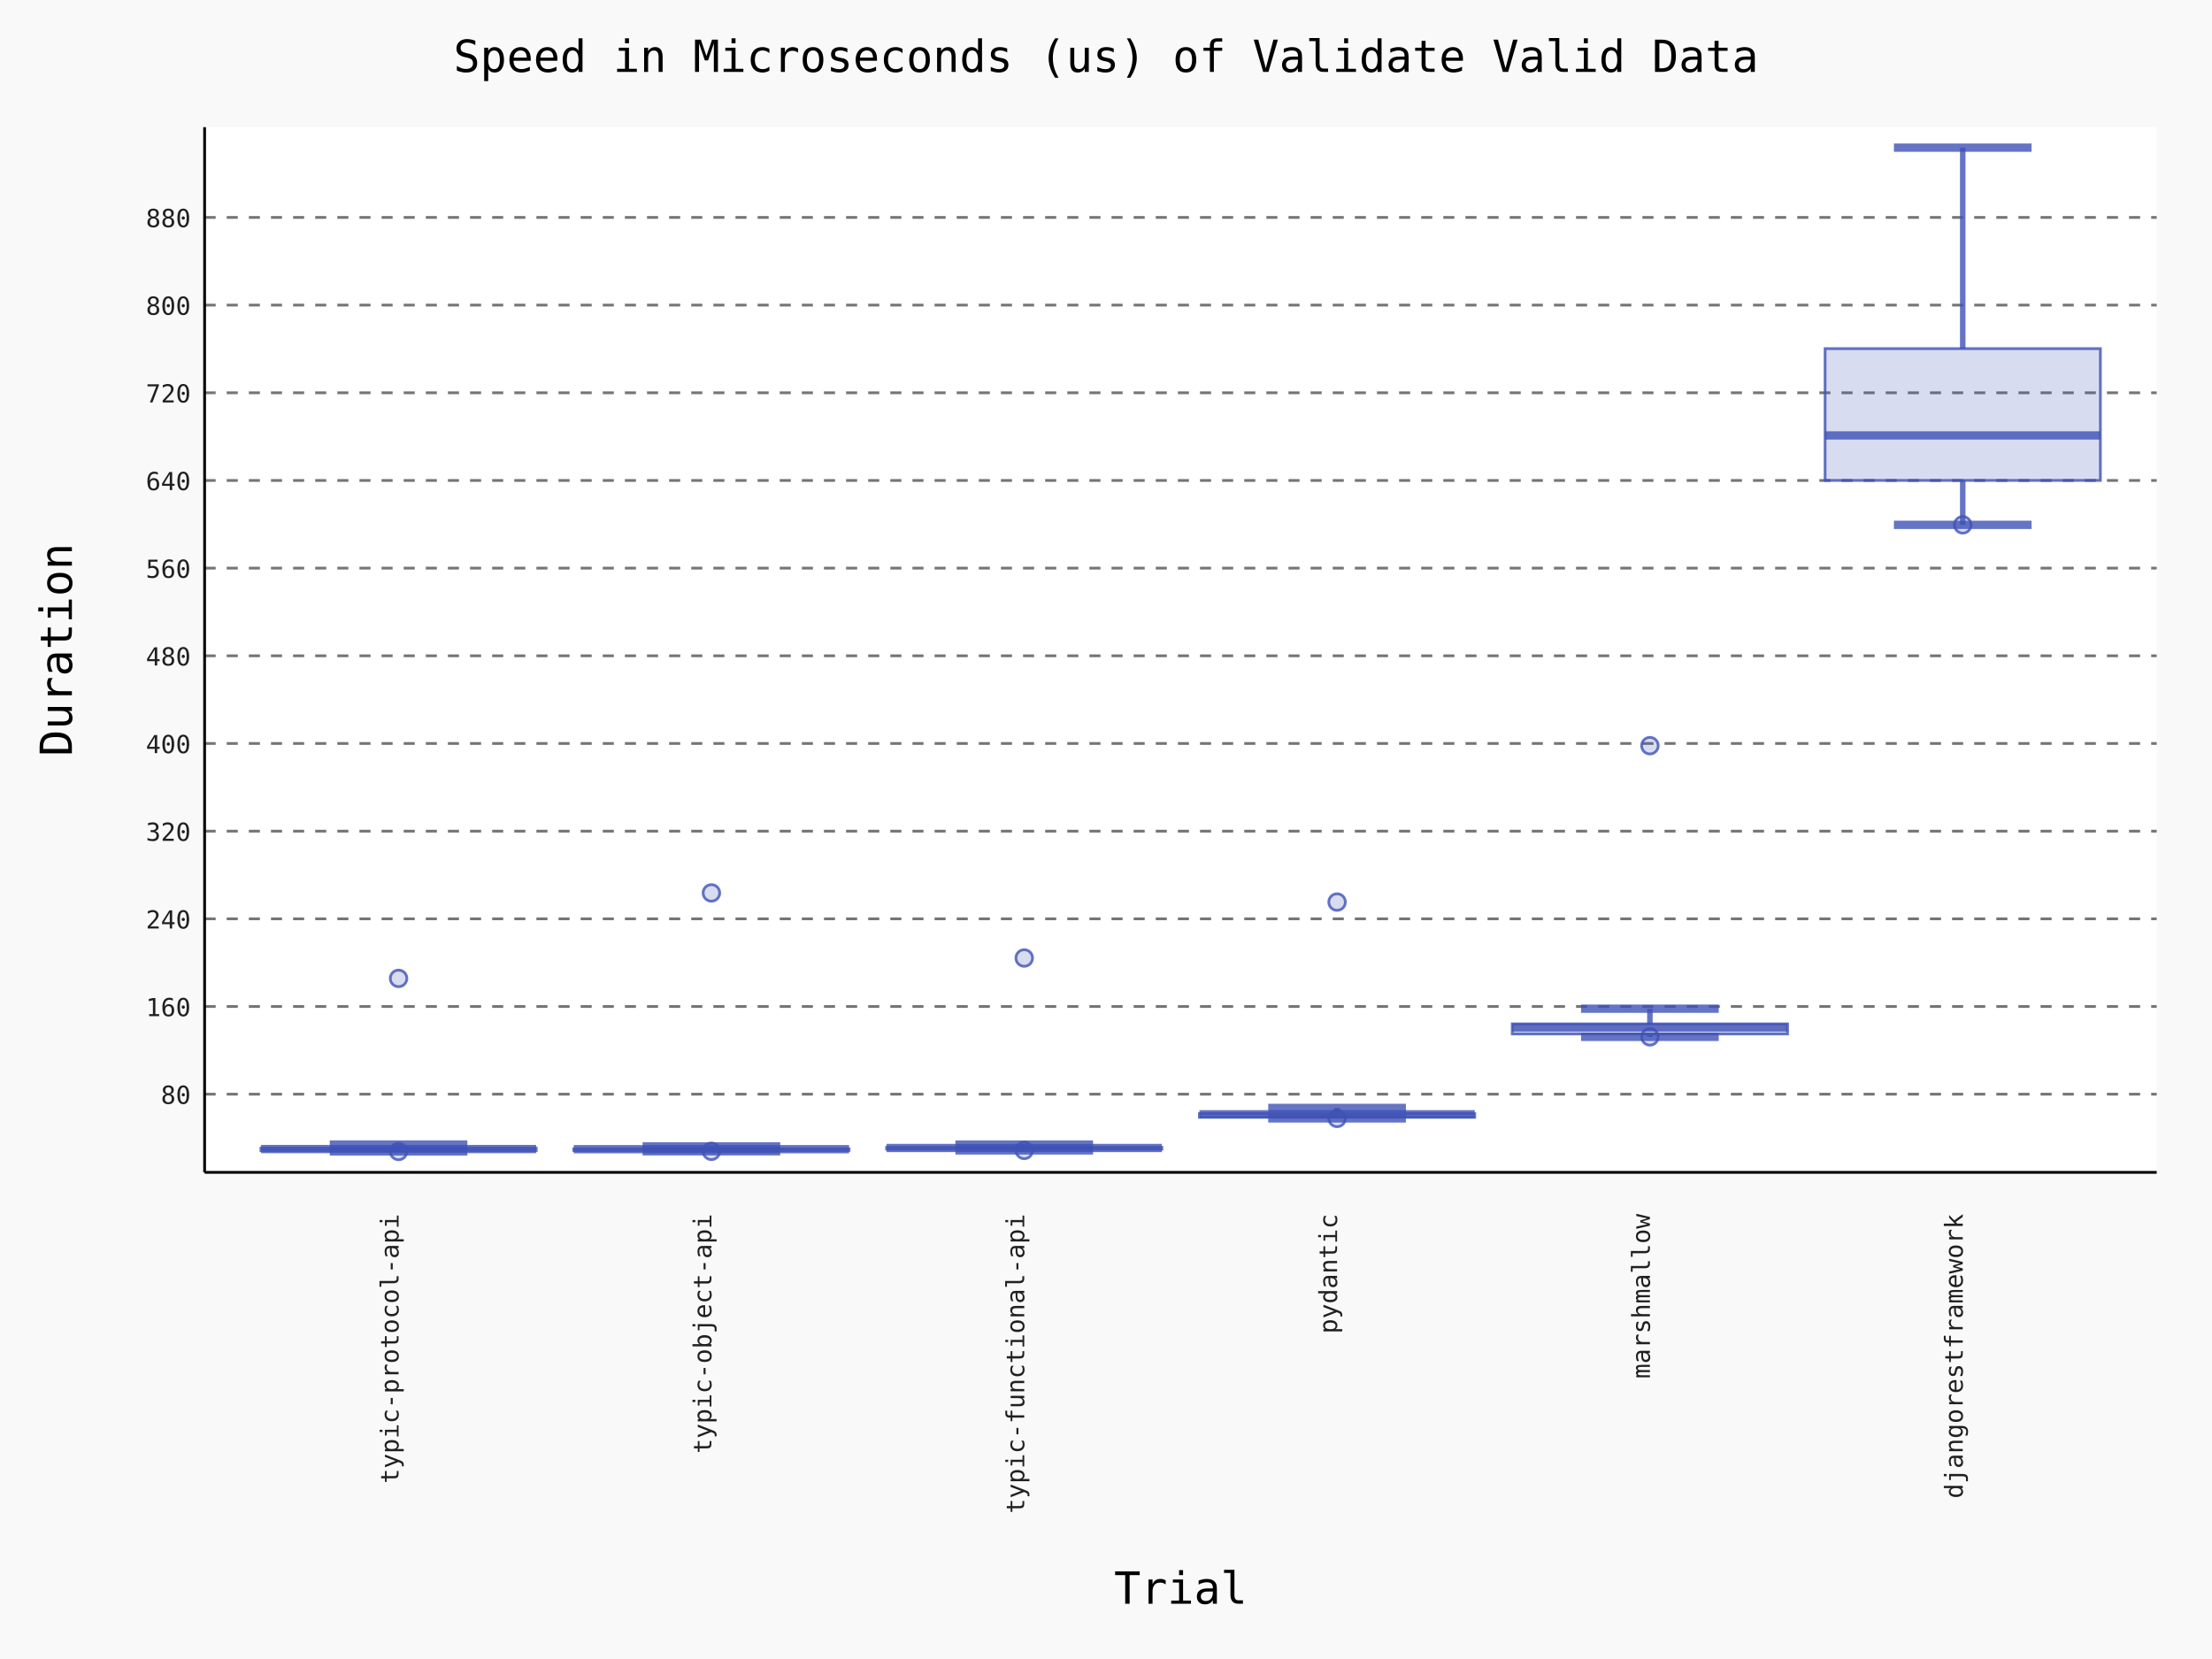
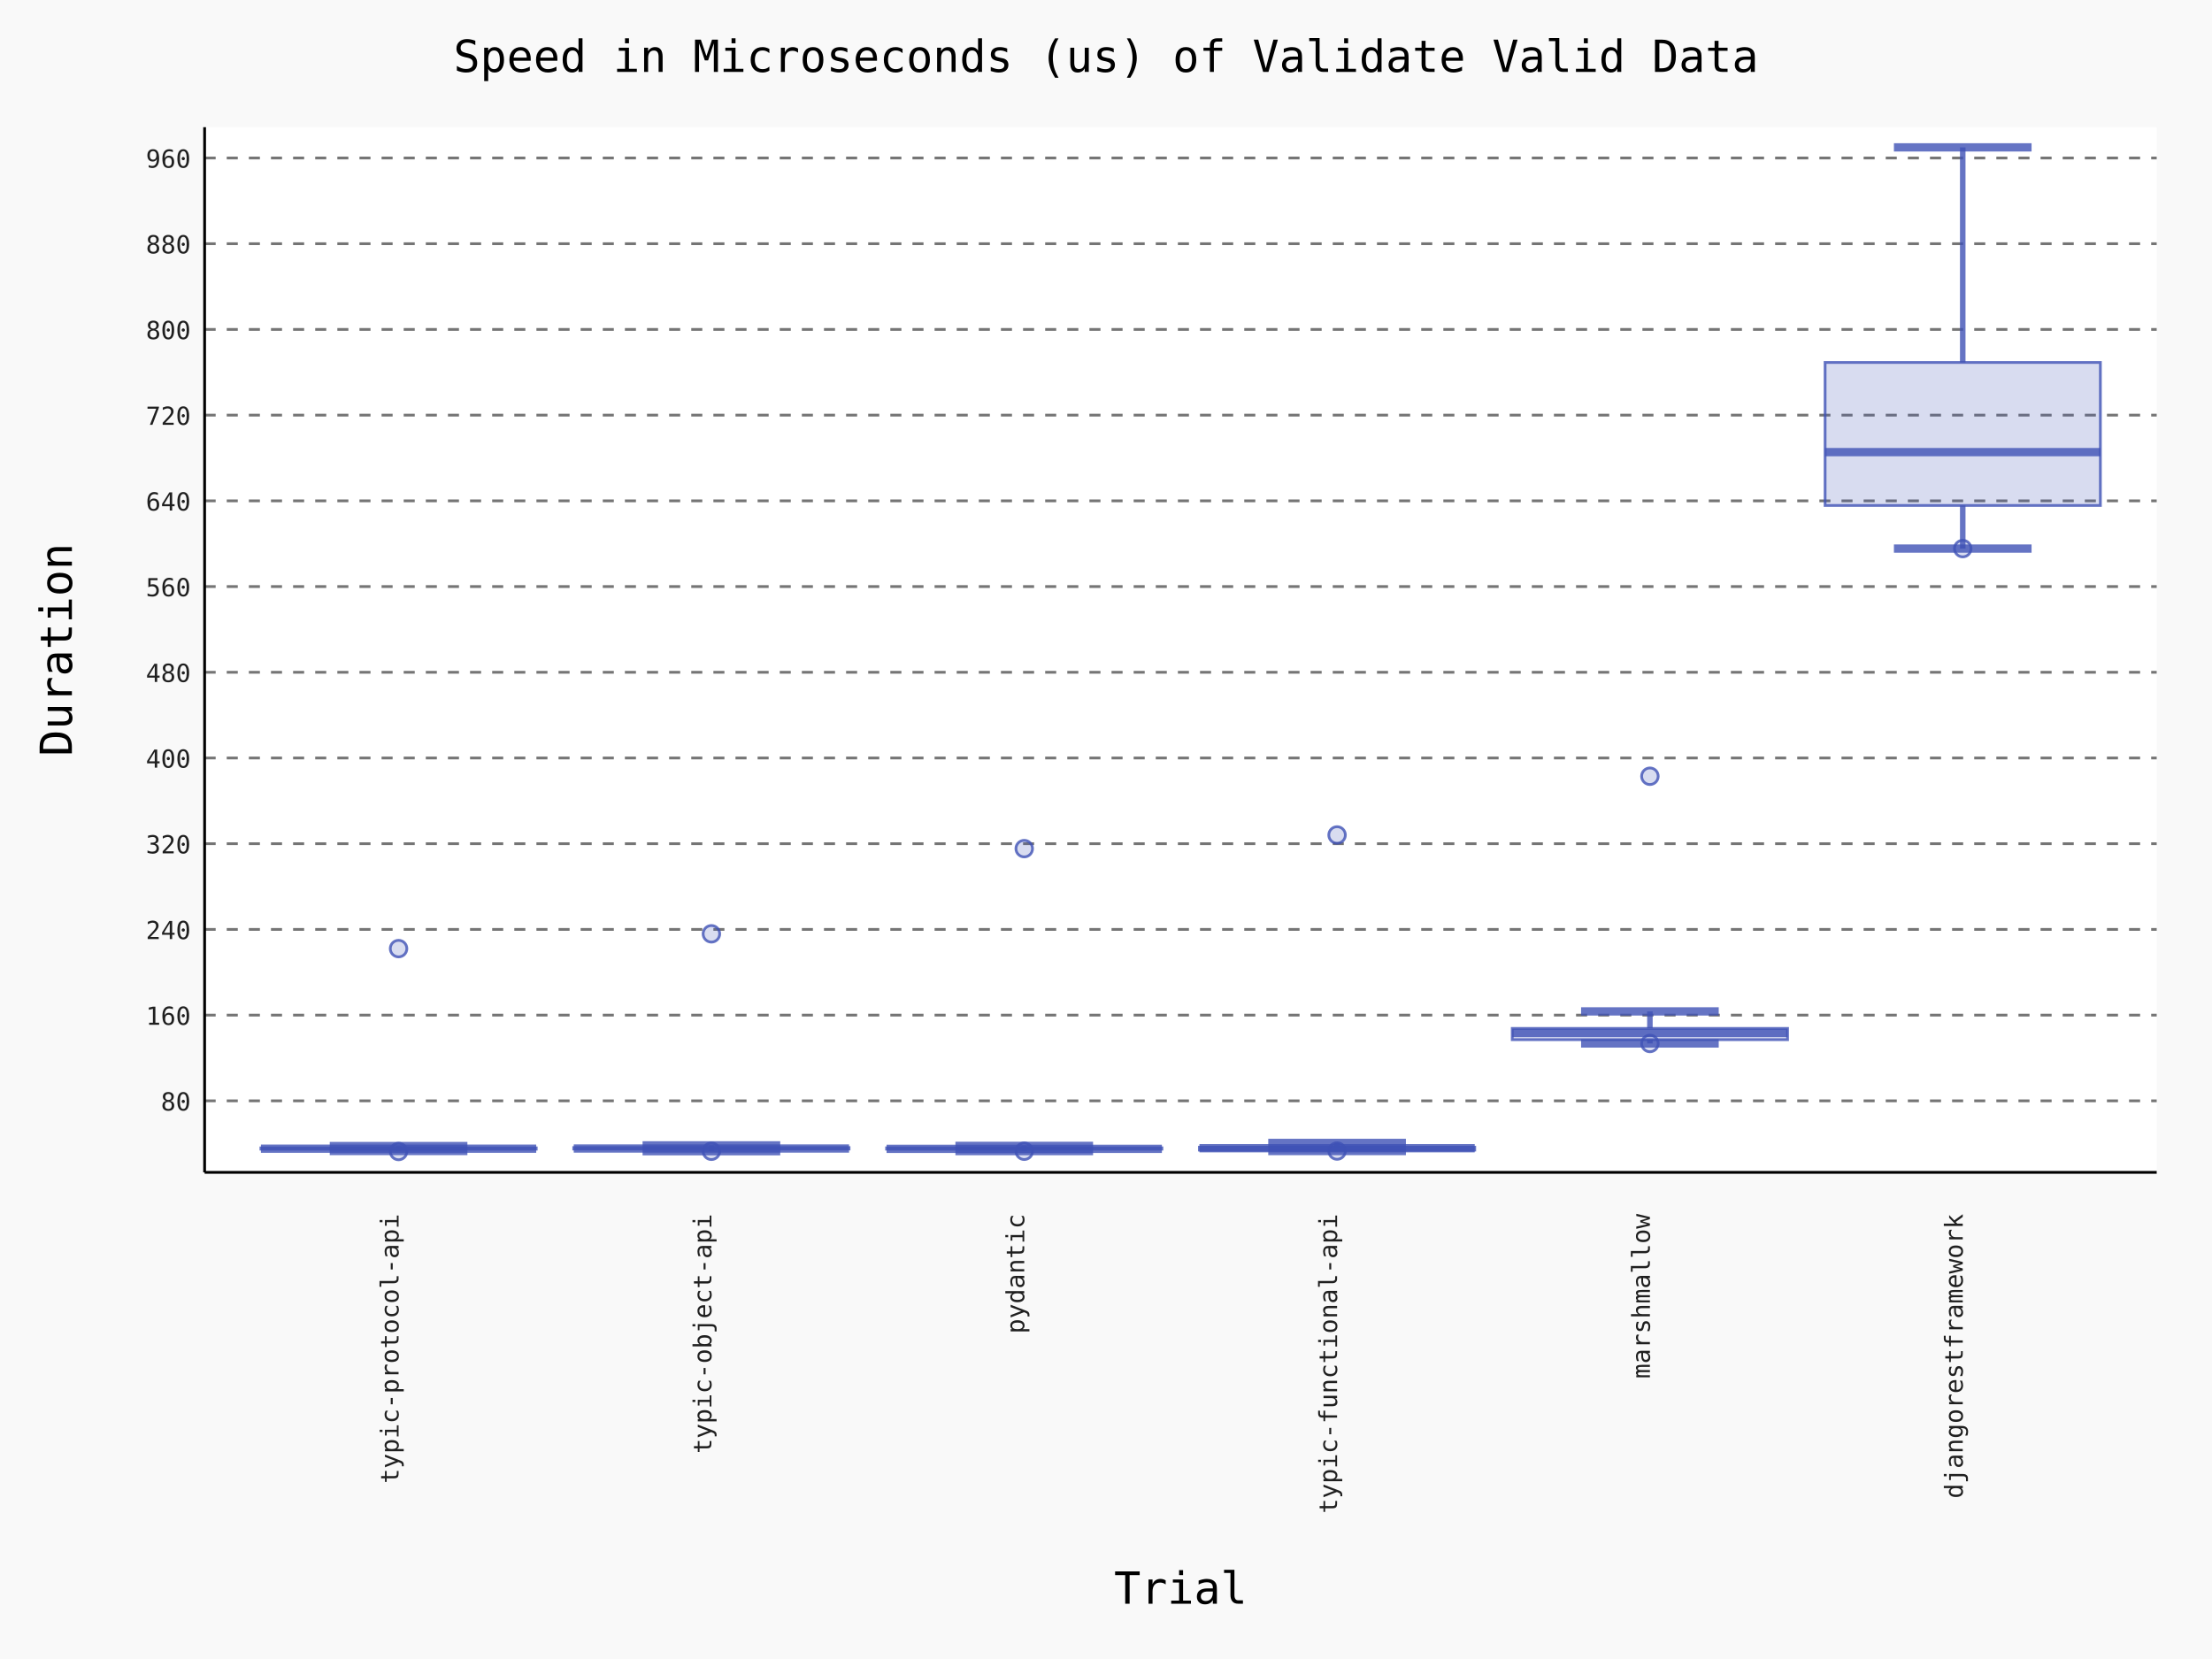
- <svg xmlns="http://www.w3.org/2000/svg" class="pygal-chart" id="chart-5d52fdad-c994-4996-8e97-247c84107dbb" viewBox="0 0 800 600">
+ <svg xmlns="http://www.w3.org/2000/svg" class="pygal-chart" id="chart-905188c0-bc53-45e1-abda-88b4555f8469" viewBox="0 0 800 600">
  <defs>
-     <style type="text/css">#chart-5d52fdad-c994-4996-8e97-247c84107dbb{-webkit-user-select:none;-webkit-font-smoothing:antialiased;font-family:Consolas,"Deja Vu Sans Mono","Bitstream Vera Sans Mono","Courier New",monospace}#chart-5d52fdad-c994-4996-8e97-247c84107dbb .title{font-family:Consolas,"Deja Vu Sans Mono","Bitstream Vera Sans Mono","Courier New",monospace;font-size:16px}#chart-5d52fdad-c994-4996-8e97-247c84107dbb .legends .legend text{font-family:Consolas,"Deja Vu Sans Mono","Bitstream Vera Sans Mono","Courier New",monospace;font-size:14px}#chart-5d52fdad-c994-4996-8e97-247c84107dbb .axis text{font-family:Consolas,"Deja Vu Sans Mono","Bitstream Vera Sans Mono","Courier New",monospace;font-size:10px}#chart-5d52fdad-c994-4996-8e97-247c84107dbb .axis text.major{font-family:Consolas,"Deja Vu Sans Mono","Bitstream Vera Sans Mono","Courier New",monospace;font-size:10px}#chart-5d52fdad-c994-4996-8e97-247c84107dbb .text-overlay text.value{font-family:Consolas,"Deja Vu Sans Mono","Bitstream Vera Sans Mono","Courier New",monospace;font-size:16px}#chart-5d52fdad-c994-4996-8e97-247c84107dbb .text-overlay text.label{font-family:Consolas,"Deja Vu Sans Mono","Bitstream Vera Sans Mono","Courier New",monospace;font-size:10px}#chart-5d52fdad-c994-4996-8e97-247c84107dbb .tooltip{font-family:Consolas,"Deja Vu Sans Mono","Bitstream Vera Sans Mono","Courier New",monospace;font-size:14px}#chart-5d52fdad-c994-4996-8e97-247c84107dbb text.no_data{font-family:Consolas,"Deja Vu Sans Mono","Bitstream Vera Sans Mono","Courier New",monospace;font-size:64px}
- #chart-5d52fdad-c994-4996-8e97-247c84107dbb{background-color:rgba(249,249,249,1)}#chart-5d52fdad-c994-4996-8e97-247c84107dbb path,#chart-5d52fdad-c994-4996-8e97-247c84107dbb line,#chart-5d52fdad-c994-4996-8e97-247c84107dbb rect,#chart-5d52fdad-c994-4996-8e97-247c84107dbb circle{-webkit-transition:150ms;-moz-transition:150ms;transition:150ms}#chart-5d52fdad-c994-4996-8e97-247c84107dbb .graph &gt; .background{fill:rgba(249,249,249,1)}#chart-5d52fdad-c994-4996-8e97-247c84107dbb .plot &gt; .background{fill:rgba(255,255,255,1)}#chart-5d52fdad-c994-4996-8e97-247c84107dbb .graph{fill:rgba(0,0,0,.87)}#chart-5d52fdad-c994-4996-8e97-247c84107dbb text.no_data{fill:rgba(0,0,0,1)}#chart-5d52fdad-c994-4996-8e97-247c84107dbb .title{fill:rgba(0,0,0,1)}#chart-5d52fdad-c994-4996-8e97-247c84107dbb .legends .legend text{fill:rgba(0,0,0,.87)}#chart-5d52fdad-c994-4996-8e97-247c84107dbb .legends .legend:hover text{fill:rgba(0,0,0,1)}#chart-5d52fdad-c994-4996-8e97-247c84107dbb .axis .line{stroke:rgba(0,0,0,1)}#chart-5d52fdad-c994-4996-8e97-247c84107dbb .axis .guide.line{stroke:rgba(0,0,0,.54)}#chart-5d52fdad-c994-4996-8e97-247c84107dbb .axis .major.line{stroke:rgba(0,0,0,.87)}#chart-5d52fdad-c994-4996-8e97-247c84107dbb .axis text.major{fill:rgba(0,0,0,1)}#chart-5d52fdad-c994-4996-8e97-247c84107dbb .axis.y .guides:hover .guide.line,#chart-5d52fdad-c994-4996-8e97-247c84107dbb .line-graph .axis.x .guides:hover .guide.line,#chart-5d52fdad-c994-4996-8e97-247c84107dbb .stackedline-graph .axis.x .guides:hover .guide.line,#chart-5d52fdad-c994-4996-8e97-247c84107dbb .xy-graph .axis.x .guides:hover .guide.line{stroke:rgba(0,0,0,1)}#chart-5d52fdad-c994-4996-8e97-247c84107dbb .axis .guides:hover text{fill:rgba(0,0,0,1)}#chart-5d52fdad-c994-4996-8e97-247c84107dbb .reactive{fill-opacity:.7;stroke-opacity:.8}#chart-5d52fdad-c994-4996-8e97-247c84107dbb .ci{stroke:rgba(0,0,0,.87)}#chart-5d52fdad-c994-4996-8e97-247c84107dbb .reactive.active,#chart-5d52fdad-c994-4996-8e97-247c84107dbb .active .reactive{fill-opacity:.8;stroke-opacity:.9;stroke-width:4}#chart-5d52fdad-c994-4996-8e97-247c84107dbb .ci .reactive.active{stroke-width:1.5}#chart-5d52fdad-c994-4996-8e97-247c84107dbb .series text{fill:rgba(0,0,0,1)}#chart-5d52fdad-c994-4996-8e97-247c84107dbb .tooltip rect{fill:rgba(255,255,255,1);stroke:rgba(0,0,0,1);-webkit-transition:opacity 150ms;-moz-transition:opacity 150ms;transition:opacity 150ms}#chart-5d52fdad-c994-4996-8e97-247c84107dbb .tooltip .label{fill:rgba(0,0,0,.87)}#chart-5d52fdad-c994-4996-8e97-247c84107dbb .tooltip .label{fill:rgba(0,0,0,.87)}#chart-5d52fdad-c994-4996-8e97-247c84107dbb .tooltip .legend{font-size:.8em;fill:rgba(0,0,0,.54)}#chart-5d52fdad-c994-4996-8e97-247c84107dbb .tooltip .x_label{font-size:.6em;fill:rgba(0,0,0,1)}#chart-5d52fdad-c994-4996-8e97-247c84107dbb .tooltip .xlink{font-size:.5em;text-decoration:underline}#chart-5d52fdad-c994-4996-8e97-247c84107dbb .tooltip .value{font-size:1.5em}#chart-5d52fdad-c994-4996-8e97-247c84107dbb .bound{font-size:.5em}#chart-5d52fdad-c994-4996-8e97-247c84107dbb .max-value{font-size:.75em;fill:rgba(0,0,0,.54)}#chart-5d52fdad-c994-4996-8e97-247c84107dbb .map-element{fill:rgba(255,255,255,1);stroke:rgba(0,0,0,.54) !important}#chart-5d52fdad-c994-4996-8e97-247c84107dbb .map-element .reactive{fill-opacity:inherit;stroke-opacity:inherit}#chart-5d52fdad-c994-4996-8e97-247c84107dbb .color-0,#chart-5d52fdad-c994-4996-8e97-247c84107dbb .color-0 a:visited{stroke:#3F51B5;fill:#3F51B5}#chart-5d52fdad-c994-4996-8e97-247c84107dbb .color-1,#chart-5d52fdad-c994-4996-8e97-247c84107dbb .color-1 a:visited{stroke:#3F51B5;fill:#3F51B5}#chart-5d52fdad-c994-4996-8e97-247c84107dbb .color-2,#chart-5d52fdad-c994-4996-8e97-247c84107dbb .color-2 a:visited{stroke:#3F51B5;fill:#3F51B5}#chart-5d52fdad-c994-4996-8e97-247c84107dbb .color-3,#chart-5d52fdad-c994-4996-8e97-247c84107dbb .color-3 a:visited{stroke:#3F51B5;fill:#3F51B5}#chart-5d52fdad-c994-4996-8e97-247c84107dbb .color-4,#chart-5d52fdad-c994-4996-8e97-247c84107dbb .color-4 a:visited{stroke:#3F51B5;fill:#3F51B5}#chart-5d52fdad-c994-4996-8e97-247c84107dbb .color-5,#chart-5d52fdad-c994-4996-8e97-247c84107dbb .color-5 a:visited{stroke:#3F51B5;fill:#3F51B5}#chart-5d52fdad-c994-4996-8e97-247c84107dbb .text-overlay .color-0 text{fill:black}#chart-5d52fdad-c994-4996-8e97-247c84107dbb .text-overlay .color-1 text{fill:black}#chart-5d52fdad-c994-4996-8e97-247c84107dbb .text-overlay .color-2 text{fill:black}#chart-5d52fdad-c994-4996-8e97-247c84107dbb .text-overlay .color-3 text{fill:black}#chart-5d52fdad-c994-4996-8e97-247c84107dbb .text-overlay .color-4 text{fill:black}#chart-5d52fdad-c994-4996-8e97-247c84107dbb .text-overlay .color-5 text{fill:black}
- #chart-5d52fdad-c994-4996-8e97-247c84107dbb text.no_data{text-anchor:middle}#chart-5d52fdad-c994-4996-8e97-247c84107dbb .guide.line{fill:none}#chart-5d52fdad-c994-4996-8e97-247c84107dbb .centered{text-anchor:middle}#chart-5d52fdad-c994-4996-8e97-247c84107dbb .title{text-anchor:middle}#chart-5d52fdad-c994-4996-8e97-247c84107dbb .legends .legend text{fill-opacity:1}#chart-5d52fdad-c994-4996-8e97-247c84107dbb .axis.x text{text-anchor:middle}#chart-5d52fdad-c994-4996-8e97-247c84107dbb .axis.x:not(.web) text[transform]{text-anchor:start}#chart-5d52fdad-c994-4996-8e97-247c84107dbb .axis.x:not(.web) text[transform].backwards{text-anchor:end}#chart-5d52fdad-c994-4996-8e97-247c84107dbb .axis.y text{text-anchor:end}#chart-5d52fdad-c994-4996-8e97-247c84107dbb .axis.y text[transform].backwards{text-anchor:start}#chart-5d52fdad-c994-4996-8e97-247c84107dbb .axis.y2 text{text-anchor:start}#chart-5d52fdad-c994-4996-8e97-247c84107dbb .axis.y2 text[transform].backwards{text-anchor:end}#chart-5d52fdad-c994-4996-8e97-247c84107dbb .axis .guide.line{stroke-dasharray:4,4}#chart-5d52fdad-c994-4996-8e97-247c84107dbb .axis .major.guide.line{stroke-dasharray:6,6}#chart-5d52fdad-c994-4996-8e97-247c84107dbb .horizontal .axis.y .guide.line,#chart-5d52fdad-c994-4996-8e97-247c84107dbb .horizontal .axis.y2 .guide.line,#chart-5d52fdad-c994-4996-8e97-247c84107dbb .vertical .axis.x .guide.line{opacity:0}#chart-5d52fdad-c994-4996-8e97-247c84107dbb .horizontal .axis.always_show .guide.line,#chart-5d52fdad-c994-4996-8e97-247c84107dbb .vertical .axis.always_show .guide.line{opacity:1 !important}#chart-5d52fdad-c994-4996-8e97-247c84107dbb .axis.y .guides:hover .guide.line,#chart-5d52fdad-c994-4996-8e97-247c84107dbb .axis.y2 .guides:hover .guide.line,#chart-5d52fdad-c994-4996-8e97-247c84107dbb .axis.x .guides:hover .guide.line{opacity:1}#chart-5d52fdad-c994-4996-8e97-247c84107dbb .axis .guides:hover text{opacity:1}#chart-5d52fdad-c994-4996-8e97-247c84107dbb .nofill{fill:none}#chart-5d52fdad-c994-4996-8e97-247c84107dbb .subtle-fill{fill-opacity:.2}#chart-5d52fdad-c994-4996-8e97-247c84107dbb .dot{stroke-width:1px;fill-opacity:1}#chart-5d52fdad-c994-4996-8e97-247c84107dbb .dot.active{stroke-width:5px}#chart-5d52fdad-c994-4996-8e97-247c84107dbb .dot.negative{fill:transparent}#chart-5d52fdad-c994-4996-8e97-247c84107dbb text,#chart-5d52fdad-c994-4996-8e97-247c84107dbb tspan{stroke:none !important}#chart-5d52fdad-c994-4996-8e97-247c84107dbb .series text.active{opacity:1}#chart-5d52fdad-c994-4996-8e97-247c84107dbb .tooltip rect{fill-opacity:.95;stroke-width:.5}#chart-5d52fdad-c994-4996-8e97-247c84107dbb .tooltip text{fill-opacity:1}#chart-5d52fdad-c994-4996-8e97-247c84107dbb .showable{visibility:hidden}#chart-5d52fdad-c994-4996-8e97-247c84107dbb .showable.shown{visibility:visible}#chart-5d52fdad-c994-4996-8e97-247c84107dbb .gauge-background{fill:rgba(229,229,229,1);stroke:none}#chart-5d52fdad-c994-4996-8e97-247c84107dbb .bg-lines{stroke:rgba(249,249,249,1);stroke-width:2px}
+     <style type="text/css">#chart-905188c0-bc53-45e1-abda-88b4555f8469{-webkit-user-select:none;-webkit-font-smoothing:antialiased;font-family:Consolas,"Deja Vu Sans Mono","Bitstream Vera Sans Mono","Courier New",monospace}#chart-905188c0-bc53-45e1-abda-88b4555f8469 .title{font-family:Consolas,"Deja Vu Sans Mono","Bitstream Vera Sans Mono","Courier New",monospace;font-size:16px}#chart-905188c0-bc53-45e1-abda-88b4555f8469 .legends .legend text{font-family:Consolas,"Deja Vu Sans Mono","Bitstream Vera Sans Mono","Courier New",monospace;font-size:14px}#chart-905188c0-bc53-45e1-abda-88b4555f8469 .axis text{font-family:Consolas,"Deja Vu Sans Mono","Bitstream Vera Sans Mono","Courier New",monospace;font-size:10px}#chart-905188c0-bc53-45e1-abda-88b4555f8469 .axis text.major{font-family:Consolas,"Deja Vu Sans Mono","Bitstream Vera Sans Mono","Courier New",monospace;font-size:10px}#chart-905188c0-bc53-45e1-abda-88b4555f8469 .text-overlay text.value{font-family:Consolas,"Deja Vu Sans Mono","Bitstream Vera Sans Mono","Courier New",monospace;font-size:16px}#chart-905188c0-bc53-45e1-abda-88b4555f8469 .text-overlay text.label{font-family:Consolas,"Deja Vu Sans Mono","Bitstream Vera Sans Mono","Courier New",monospace;font-size:10px}#chart-905188c0-bc53-45e1-abda-88b4555f8469 .tooltip{font-family:Consolas,"Deja Vu Sans Mono","Bitstream Vera Sans Mono","Courier New",monospace;font-size:14px}#chart-905188c0-bc53-45e1-abda-88b4555f8469 text.no_data{font-family:Consolas,"Deja Vu Sans Mono","Bitstream Vera Sans Mono","Courier New",monospace;font-size:64px}
+ #chart-905188c0-bc53-45e1-abda-88b4555f8469{background-color:rgba(249,249,249,1)}#chart-905188c0-bc53-45e1-abda-88b4555f8469 path,#chart-905188c0-bc53-45e1-abda-88b4555f8469 line,#chart-905188c0-bc53-45e1-abda-88b4555f8469 rect,#chart-905188c0-bc53-45e1-abda-88b4555f8469 circle{-webkit-transition:150ms;-moz-transition:150ms;transition:150ms}#chart-905188c0-bc53-45e1-abda-88b4555f8469 .graph &gt; .background{fill:rgba(249,249,249,1)}#chart-905188c0-bc53-45e1-abda-88b4555f8469 .plot &gt; .background{fill:rgba(255,255,255,1)}#chart-905188c0-bc53-45e1-abda-88b4555f8469 .graph{fill:rgba(0,0,0,.87)}#chart-905188c0-bc53-45e1-abda-88b4555f8469 text.no_data{fill:rgba(0,0,0,1)}#chart-905188c0-bc53-45e1-abda-88b4555f8469 .title{fill:rgba(0,0,0,1)}#chart-905188c0-bc53-45e1-abda-88b4555f8469 .legends .legend text{fill:rgba(0,0,0,.87)}#chart-905188c0-bc53-45e1-abda-88b4555f8469 .legends .legend:hover text{fill:rgba(0,0,0,1)}#chart-905188c0-bc53-45e1-abda-88b4555f8469 .axis .line{stroke:rgba(0,0,0,1)}#chart-905188c0-bc53-45e1-abda-88b4555f8469 .axis .guide.line{stroke:rgba(0,0,0,.54)}#chart-905188c0-bc53-45e1-abda-88b4555f8469 .axis .major.line{stroke:rgba(0,0,0,.87)}#chart-905188c0-bc53-45e1-abda-88b4555f8469 .axis text.major{fill:rgba(0,0,0,1)}#chart-905188c0-bc53-45e1-abda-88b4555f8469 .axis.y .guides:hover .guide.line,#chart-905188c0-bc53-45e1-abda-88b4555f8469 .line-graph .axis.x .guides:hover .guide.line,#chart-905188c0-bc53-45e1-abda-88b4555f8469 .stackedline-graph .axis.x .guides:hover .guide.line,#chart-905188c0-bc53-45e1-abda-88b4555f8469 .xy-graph .axis.x .guides:hover .guide.line{stroke:rgba(0,0,0,1)}#chart-905188c0-bc53-45e1-abda-88b4555f8469 .axis .guides:hover text{fill:rgba(0,0,0,1)}#chart-905188c0-bc53-45e1-abda-88b4555f8469 .reactive{fill-opacity:.7;stroke-opacity:.8}#chart-905188c0-bc53-45e1-abda-88b4555f8469 .ci{stroke:rgba(0,0,0,.87)}#chart-905188c0-bc53-45e1-abda-88b4555f8469 .reactive.active,#chart-905188c0-bc53-45e1-abda-88b4555f8469 .active .reactive{fill-opacity:.8;stroke-opacity:.9;stroke-width:4}#chart-905188c0-bc53-45e1-abda-88b4555f8469 .ci .reactive.active{stroke-width:1.5}#chart-905188c0-bc53-45e1-abda-88b4555f8469 .series text{fill:rgba(0,0,0,1)}#chart-905188c0-bc53-45e1-abda-88b4555f8469 .tooltip rect{fill:rgba(255,255,255,1);stroke:rgba(0,0,0,1);-webkit-transition:opacity 150ms;-moz-transition:opacity 150ms;transition:opacity 150ms}#chart-905188c0-bc53-45e1-abda-88b4555f8469 .tooltip .label{fill:rgba(0,0,0,.87)}#chart-905188c0-bc53-45e1-abda-88b4555f8469 .tooltip .label{fill:rgba(0,0,0,.87)}#chart-905188c0-bc53-45e1-abda-88b4555f8469 .tooltip .legend{font-size:.8em;fill:rgba(0,0,0,.54)}#chart-905188c0-bc53-45e1-abda-88b4555f8469 .tooltip .x_label{font-size:.6em;fill:rgba(0,0,0,1)}#chart-905188c0-bc53-45e1-abda-88b4555f8469 .tooltip .xlink{font-size:.5em;text-decoration:underline}#chart-905188c0-bc53-45e1-abda-88b4555f8469 .tooltip .value{font-size:1.5em}#chart-905188c0-bc53-45e1-abda-88b4555f8469 .bound{font-size:.5em}#chart-905188c0-bc53-45e1-abda-88b4555f8469 .max-value{font-size:.75em;fill:rgba(0,0,0,.54)}#chart-905188c0-bc53-45e1-abda-88b4555f8469 .map-element{fill:rgba(255,255,255,1);stroke:rgba(0,0,0,.54) !important}#chart-905188c0-bc53-45e1-abda-88b4555f8469 .map-element .reactive{fill-opacity:inherit;stroke-opacity:inherit}#chart-905188c0-bc53-45e1-abda-88b4555f8469 .color-0,#chart-905188c0-bc53-45e1-abda-88b4555f8469 .color-0 a:visited{stroke:#3F51B5;fill:#3F51B5}#chart-905188c0-bc53-45e1-abda-88b4555f8469 .color-1,#chart-905188c0-bc53-45e1-abda-88b4555f8469 .color-1 a:visited{stroke:#3F51B5;fill:#3F51B5}#chart-905188c0-bc53-45e1-abda-88b4555f8469 .color-2,#chart-905188c0-bc53-45e1-abda-88b4555f8469 .color-2 a:visited{stroke:#3F51B5;fill:#3F51B5}#chart-905188c0-bc53-45e1-abda-88b4555f8469 .color-3,#chart-905188c0-bc53-45e1-abda-88b4555f8469 .color-3 a:visited{stroke:#3F51B5;fill:#3F51B5}#chart-905188c0-bc53-45e1-abda-88b4555f8469 .color-4,#chart-905188c0-bc53-45e1-abda-88b4555f8469 .color-4 a:visited{stroke:#3F51B5;fill:#3F51B5}#chart-905188c0-bc53-45e1-abda-88b4555f8469 .color-5,#chart-905188c0-bc53-45e1-abda-88b4555f8469 .color-5 a:visited{stroke:#3F51B5;fill:#3F51B5}#chart-905188c0-bc53-45e1-abda-88b4555f8469 .text-overlay .color-0 text{fill:black}#chart-905188c0-bc53-45e1-abda-88b4555f8469 .text-overlay .color-1 text{fill:black}#chart-905188c0-bc53-45e1-abda-88b4555f8469 .text-overlay .color-2 text{fill:black}#chart-905188c0-bc53-45e1-abda-88b4555f8469 .text-overlay .color-3 text{fill:black}#chart-905188c0-bc53-45e1-abda-88b4555f8469 .text-overlay .color-4 text{fill:black}#chart-905188c0-bc53-45e1-abda-88b4555f8469 .text-overlay .color-5 text{fill:black}
+ #chart-905188c0-bc53-45e1-abda-88b4555f8469 text.no_data{text-anchor:middle}#chart-905188c0-bc53-45e1-abda-88b4555f8469 .guide.line{fill:none}#chart-905188c0-bc53-45e1-abda-88b4555f8469 .centered{text-anchor:middle}#chart-905188c0-bc53-45e1-abda-88b4555f8469 .title{text-anchor:middle}#chart-905188c0-bc53-45e1-abda-88b4555f8469 .legends .legend text{fill-opacity:1}#chart-905188c0-bc53-45e1-abda-88b4555f8469 .axis.x text{text-anchor:middle}#chart-905188c0-bc53-45e1-abda-88b4555f8469 .axis.x:not(.web) text[transform]{text-anchor:start}#chart-905188c0-bc53-45e1-abda-88b4555f8469 .axis.x:not(.web) text[transform].backwards{text-anchor:end}#chart-905188c0-bc53-45e1-abda-88b4555f8469 .axis.y text{text-anchor:end}#chart-905188c0-bc53-45e1-abda-88b4555f8469 .axis.y text[transform].backwards{text-anchor:start}#chart-905188c0-bc53-45e1-abda-88b4555f8469 .axis.y2 text{text-anchor:start}#chart-905188c0-bc53-45e1-abda-88b4555f8469 .axis.y2 text[transform].backwards{text-anchor:end}#chart-905188c0-bc53-45e1-abda-88b4555f8469 .axis .guide.line{stroke-dasharray:4,4}#chart-905188c0-bc53-45e1-abda-88b4555f8469 .axis .major.guide.line{stroke-dasharray:6,6}#chart-905188c0-bc53-45e1-abda-88b4555f8469 .horizontal .axis.y .guide.line,#chart-905188c0-bc53-45e1-abda-88b4555f8469 .horizontal .axis.y2 .guide.line,#chart-905188c0-bc53-45e1-abda-88b4555f8469 .vertical .axis.x .guide.line{opacity:0}#chart-905188c0-bc53-45e1-abda-88b4555f8469 .horizontal .axis.always_show .guide.line,#chart-905188c0-bc53-45e1-abda-88b4555f8469 .vertical .axis.always_show .guide.line{opacity:1 !important}#chart-905188c0-bc53-45e1-abda-88b4555f8469 .axis.y .guides:hover .guide.line,#chart-905188c0-bc53-45e1-abda-88b4555f8469 .axis.y2 .guides:hover .guide.line,#chart-905188c0-bc53-45e1-abda-88b4555f8469 .axis.x .guides:hover .guide.line{opacity:1}#chart-905188c0-bc53-45e1-abda-88b4555f8469 .axis .guides:hover text{opacity:1}#chart-905188c0-bc53-45e1-abda-88b4555f8469 .nofill{fill:none}#chart-905188c0-bc53-45e1-abda-88b4555f8469 .subtle-fill{fill-opacity:.2}#chart-905188c0-bc53-45e1-abda-88b4555f8469 .dot{stroke-width:1px;fill-opacity:1}#chart-905188c0-bc53-45e1-abda-88b4555f8469 .dot.active{stroke-width:5px}#chart-905188c0-bc53-45e1-abda-88b4555f8469 .dot.negative{fill:transparent}#chart-905188c0-bc53-45e1-abda-88b4555f8469 text,#chart-905188c0-bc53-45e1-abda-88b4555f8469 tspan{stroke:none !important}#chart-905188c0-bc53-45e1-abda-88b4555f8469 .series text.active{opacity:1}#chart-905188c0-bc53-45e1-abda-88b4555f8469 .tooltip rect{fill-opacity:.95;stroke-width:.5}#chart-905188c0-bc53-45e1-abda-88b4555f8469 .tooltip text{fill-opacity:1}#chart-905188c0-bc53-45e1-abda-88b4555f8469 .showable{visibility:hidden}#chart-905188c0-bc53-45e1-abda-88b4555f8469 .showable.shown{visibility:visible}#chart-905188c0-bc53-45e1-abda-88b4555f8469 .gauge-background{fill:rgba(229,229,229,1);stroke:none}#chart-905188c0-bc53-45e1-abda-88b4555f8469 .bg-lines{stroke:rgba(249,249,249,1);stroke-width:2px}
.tooltip .value{font-size:1em !important}.axis text{font-size:9px !important}</style>
  </defs>
  <g class="graph custombox-graph vertical">
    <rect class="background" height="600" width="800" x="0" y="0" />
    <g class="plot" transform="translate(74, 46)">
      <rect class="background" height="378.0" width="706.0" x="0" y="0" />
      <g class="axis y always_show">
        <path class="line" d="M0 378 h706" />
        <g class="guides">
-           <path class="guide line" d="M0 349.724 h706" />
-           <text class="" x="-5" y="353.224">80</text>
-         </g>
-         <g class="guides">
-           <path class="guide line" d="M0 318.015 h706" />
-           <text class="" x="-5" y="321.515">160</text>
-         </g>
-         <g class="guides">
-           <path class="guide line" d="M0 286.306 h706" />
-           <text class="" x="-5" y="289.806">240</text>
-         </g>
-         <g class="guides">
-           <path class="guide line" d="M0 254.597 h706" />
-           <text class="" x="-5" y="258.097">320</text>
-         </g>
-         <g class="guides">
-           <path class="guide line" d="M0 222.889 h706" />
-           <text class="" x="-5" y="226.389">400</text>
-         </g>
-         <g class="guides">
-           <path class="guide line" d="M0 191.18 h706" />
-           <text class="" x="-5" y="194.68">480</text>
-         </g>
-         <g class="guides">
-           <path class="guide line" d="M0 159.471 h706" />
-           <text class="" x="-5" y="162.971">560</text>
-         </g>
-         <g class="guides">
-           <path class="guide line" d="M0 127.762 h706" />
-           <text class="" x="-5" y="131.262">640</text>
-         </g>
-         <g class="guides">
-           <path class="guide line" d="M0 96.054 h706" />
-           <text class="" x="-5" y="99.554">720</text>
-         </g>
-         <g class="guides">
-           <path class="guide line" d="M0 64.345 h706" />
-           <text class="" x="-5" y="67.845">800</text>
-         </g>
-         <g class="guides">
-           <path class="guide line" d="M0 32.636 h706" />
-           <text class="" x="-5" y="36.136">880</text>
+           <path class="guide line" d="M0 352.131 h706" />
+           <text class="" x="-5" y="355.631">80</text>
+         </g>
+         <g class="guides">
+           <path class="guide line" d="M0 321.133 h706" />
+           <text class="" x="-5" y="324.633">160</text>
+         </g>
+         <g class="guides">
+           <path class="guide line" d="M0 290.134 h706" />
+           <text class="" x="-5" y="293.634">240</text>
+         </g>
+         <g class="guides">
+           <path class="guide line" d="M0 259.135 h706" />
+           <text class="" x="-5" y="262.635">320</text>
+         </g>
+         <g class="guides">
+           <path class="guide line" d="M0 228.136 h706" />
+           <text class="" x="-5" y="231.636">400</text>
+         </g>
+         <g class="guides">
+           <path class="guide line" d="M0 197.137 h706" />
+           <text class="" x="-5" y="200.637">480</text>
+         </g>
+         <g class="guides">
+           <path class="guide line" d="M0 166.138 h706" />
+           <text class="" x="-5" y="169.638">560</text>
+         </g>
+         <g class="guides">
+           <path class="guide line" d="M0 135.139 h706" />
+           <text class="" x="-5" y="138.639">640</text>
+         </g>
+         <g class="guides">
+           <path class="guide line" d="M0 104.141 h706" />
+           <text class="" x="-5" y="107.641">720</text>
+         </g>
+         <g class="guides">
+           <path class="guide line" d="M0 73.142 h706" />
+           <text class="" x="-5" y="76.642">800</text>
+         </g>
+         <g class="guides">
+           <path class="guide line" d="M0 42.143 h706" />
+           <text class="" x="-5" y="45.643">880</text>
+         </g>
+         <g class="guides">
+           <path class="guide line" d="M0 11.144 h706" />
+           <text class="" x="-5" y="14.644">960</text>
        </g>
      </g>
      <g class="axis x">
        <path class="line" d="M0 0 v378" />
        <g class="guides">
          <path class="guide line" d="M70.147 0 v378" />
          <text class="backwards" transform="rotate(270 70.14744 393)" x="70.147" y="393.0">typic-protocol-api</text>
        </g>
        <g class="guides">
          <path class="guide line" d="M183.288 0 v378" />
          <text class="backwards" transform="rotate(270 183.2885 393)" x="183.288" y="393.0">typic-object-api</text>
        </g>
        <g class="guides">
          <path class="guide line" d="M296.429 0 v378" />
-           <text class="backwards" transform="rotate(270 296.4295 393)" x="296.429" y="393.0">typic-functional-api</text>
+           <text class="backwards" transform="rotate(270 296.4295 393)" x="296.429" y="393.0">pydantic</text>
        </g>
        <g class="guides">
          <path class="guide line" d="M409.571 0 v378" />
-           <text class="backwards" transform="rotate(270 409.5705 393)" x="409.571" y="393.0">pydantic</text>
+           <text class="backwards" transform="rotate(270 409.5705 393)" x="409.571" y="393.0">typic-functional-api</text>
        </g>
        <g class="guides">
          <path class="guide line" d="M522.712 0 v378" />
          <text class="backwards" transform="rotate(270 522.7115 393)" x="522.712" y="393.0">marshmallow</text>
        </g>
        <g class="guides">
          <path class="guide line" d="M635.853 0 v378" />
          <text class="backwards" transform="rotate(270 635.8526 393)" x="635.853" y="393.0">djangorestframework</text>
        </g>
      </g>
      <g class="series serie-0 color-0">
        <g class="boxes">
          <g class="box">
-             <path class="reactive tooltip-trigger" d="M45.256 370.439 L95.038 370.439" stroke-width="3" />
-             <path class="reactive tooltip-trigger" d="M20.365 369.567 L119.929 369.567" stroke-width="3" />
-             <path class="reactive tooltip-trigger" d="M45.256 367.935 L95.038 367.935" stroke-width="3" />
-             <path class="reactive tooltip-trigger" d="M70.147 370.439 L70.147 370.116" stroke-width="2" />
-             <path class="reactive tooltip-trigger" d="M70.147 367.935 L70.147 369.252" stroke-width="2" />
-             <rect class="subtle-fill reactive tooltip-trigger" height="0.863" width="99.564" x="20.365" y="369.252" />
-             <circle class="subtle-fill reactive tooltip-trigger" cx="70.147" cy="370.439" r="3" />
-             <circle class="subtle-fill reactive tooltip-trigger" cx="70.147" cy="307.85" r="3" />
+             <path class="reactive tooltip-trigger" d="M45.256 370.268 L95.038 370.268" stroke-width="3" />
+             <path class="reactive tooltip-trigger" d="M20.365 369.432 L119.929 369.432" stroke-width="3" />
+             <path class="reactive tooltip-trigger" d="M45.256 368.486 L95.038 368.486" stroke-width="3" />
+             <path class="reactive tooltip-trigger" d="M70.147 370.268 L70.147 369.6" stroke-width="2" />
+             <path class="reactive tooltip-trigger" d="M70.147 368.486 L70.147 369.154" stroke-width="2" />
+             <rect class="subtle-fill reactive tooltip-trigger" height="0.446" width="99.564" x="20.365" y="369.154" />
+             <circle class="subtle-fill reactive tooltip-trigger" cx="70.147" cy="370.454" r="3" />
+             <circle class="subtle-fill reactive tooltip-trigger" cx="70.147" cy="297.078" r="3" />
          </g>
        </g>
      </g>
      <g class="series serie-1 color-1">
        <g class="boxes">
          <g class="box">
-             <path class="reactive tooltip-trigger" d="M158.397 370.388 L208.179 370.388" stroke-width="3" />
-             <path class="reactive tooltip-trigger" d="M133.506 369.617 L233.071 369.617" stroke-width="3" />
-             <path class="reactive tooltip-trigger" d="M158.397 368.593 L208.179 368.593" stroke-width="3" />
-             <path class="reactive tooltip-trigger" d="M183.288 370.388 L183.288 370.095" stroke-width="2" />
-             <path class="reactive tooltip-trigger" d="M183.288 368.593 L183.288 369.495" stroke-width="2" />
-             <rect class="subtle-fill reactive tooltip-trigger" height="0.6" width="99.564" x="133.506" y="369.495" />
-             <circle class="subtle-fill reactive tooltip-trigger" cx="183.288" cy="370.388" r="3" />
-             <circle class="subtle-fill reactive tooltip-trigger" cx="183.288" cy="276.937" r="3" />
+             <path class="reactive tooltip-trigger" d="M158.397 370.342 L208.179 370.342" stroke-width="3" />
+             <path class="reactive tooltip-trigger" d="M133.506 369.375 L233.071 369.375" stroke-width="3" />
+             <path class="reactive tooltip-trigger" d="M158.397 368.238 L208.179 368.238" stroke-width="3" />
+             <path class="reactive tooltip-trigger" d="M183.288 370.342 L183.288 369.556" stroke-width="2" />
+             <path class="reactive tooltip-trigger" d="M183.288 368.238 L183.288 369.03" stroke-width="2" />
+             <rect class="subtle-fill reactive tooltip-trigger" height="0.526" width="99.564" x="133.506" y="369.03" />
+             <circle class="subtle-fill reactive tooltip-trigger" cx="183.288" cy="370.37" r="3" />
+             <circle class="subtle-fill reactive tooltip-trigger" cx="183.288" cy="291.728" r="3" />
          </g>
        </g>
      </g>
      <g class="series serie-2 color-2">
        <g class="boxes">
          <g class="box">
-             <path class="reactive tooltip-trigger" d="M271.538 370.063 L321.321 370.063" stroke-width="3" />
-             <path class="reactive tooltip-trigger" d="M246.647 369.187 L346.212 369.187" stroke-width="3" />
-             <path class="reactive tooltip-trigger" d="M271.538 367.953 L321.321 367.953" stroke-width="3" />
-             <path class="reactive tooltip-trigger" d="M296.429 370.063 L296.429 369.616" stroke-width="2" />
-             <path class="reactive tooltip-trigger" d="M296.429 367.953 L296.429 368.951" stroke-width="2" />
-             <rect class="subtle-fill reactive tooltip-trigger" height="0.665" width="99.564" x="246.647" y="368.951" />
-             <circle class="subtle-fill reactive tooltip-trigger" cx="296.429" cy="370.063" r="3" />
-             <circle class="subtle-fill reactive tooltip-trigger" cx="296.429" cy="300.478" r="3" />
+             <path class="reactive tooltip-trigger" d="M271.538 370.304 L321.321 370.304" stroke-width="3" />
+             <path class="reactive tooltip-trigger" d="M246.647 369.487 L346.212 369.487" stroke-width="3" />
+             <path class="reactive tooltip-trigger" d="M271.538 368.424 L321.321 368.424" stroke-width="3" />
+             <path class="reactive tooltip-trigger" d="M296.429 370.304 L296.429 369.601" stroke-width="2" />
+             <path class="reactive tooltip-trigger" d="M296.429 368.424 L296.429 369.132" stroke-width="2" />
+             <rect class="subtle-fill reactive tooltip-trigger" height="0.469" width="99.564" x="246.647" y="369.132" />
+             <circle class="subtle-fill reactive tooltip-trigger" cx="296.429" cy="370.358" r="3" />
+             <circle class="subtle-fill reactive tooltip-trigger" cx="296.429" cy="260.915" r="3" />
          </g>
        </g>
      </g>
      <g class="series serie-3 color-3">
        <g class="boxes">
          <g class="box">
-             <path class="reactive tooltip-trigger" d="M384.679 358.49 L434.462 358.49" stroke-width="3" />
-             <path class="reactive tooltip-trigger" d="M359.788 356.992 L459.353 356.992" stroke-width="3" />
-             <path class="reactive tooltip-trigger" d="M384.679 354.698 L434.462 354.698" stroke-width="3" />
-             <path class="reactive tooltip-trigger" d="M409.571 358.49 L409.571 358.072" stroke-width="2" />
-             <path class="reactive tooltip-trigger" d="M409.571 354.698 L409.571 356.729" stroke-width="2" />
-             <rect class="subtle-fill reactive tooltip-trigger" height="1.343" width="99.564" x="359.788" y="356.729" />
-             <circle class="subtle-fill reactive tooltip-trigger" cx="409.571" cy="358.49" r="3" />
-             <circle class="subtle-fill reactive tooltip-trigger" cx="409.571" cy="280.242" r="3" />
+             <path class="reactive tooltip-trigger" d="M384.679 370.283 L434.462 370.283" stroke-width="3" />
+             <path class="reactive tooltip-trigger" d="M359.788 369.268 L459.353 369.268" stroke-width="3" />
+             <path class="reactive tooltip-trigger" d="M384.679 367.353 L434.462 367.353" stroke-width="3" />
+             <path class="reactive tooltip-trigger" d="M409.571 370.283 L409.571 369.939" stroke-width="2" />
+             <path class="reactive tooltip-trigger" d="M409.571 367.353 L409.571 368.906" stroke-width="2" />
+             <rect class="subtle-fill reactive tooltip-trigger" height="1.033" width="99.564" x="359.788" y="368.906" />
+             <circle class="subtle-fill reactive tooltip-trigger" cx="409.571" cy="370.283" r="3" />
+             <circle class="subtle-fill reactive tooltip-trigger" cx="409.571" cy="255.985" r="3" />
          </g>
        </g>
      </g>
      <g class="series serie-4 color-4">
        <g class="boxes">
          <g class="box">
-             <path class="reactive tooltip-trigger" d="M497.821 328.996 L547.603 328.996" stroke-width="3" />
-             <path class="reactive tooltip-trigger" d="M472.929 325.6 L572.494 325.6" stroke-width="3" />
-             <path class="reactive tooltip-trigger" d="M497.821 318.81 L547.603 318.81" stroke-width="3" />
-             <path class="reactive tooltip-trigger" d="M522.712 328.996 L522.712 327.949" stroke-width="2" />
-             <path class="reactive tooltip-trigger" d="M522.712 318.81 L522.712 324.302" stroke-width="2" />
-             <rect class="subtle-fill reactive tooltip-trigger" height="3.647" width="99.564" x="472.929" y="324.302" />
-             <circle class="subtle-fill reactive tooltip-trigger" cx="522.712" cy="328.996" r="3" />
-             <circle class="subtle-fill reactive tooltip-trigger" cx="522.712" cy="223.685" r="3" />
+             <path class="reactive tooltip-trigger" d="M497.821 331.383 L547.603 331.383" stroke-width="3" />
+             <path class="reactive tooltip-trigger" d="M472.929 327.572 L572.494 327.572" stroke-width="3" />
+             <path class="reactive tooltip-trigger" d="M497.821 319.783 L547.603 319.783" stroke-width="3" />
+             <path class="reactive tooltip-trigger" d="M522.712 331.383 L522.712 330.011" stroke-width="2" />
+             <path class="reactive tooltip-trigger" d="M522.712 319.783 L522.712 325.943" stroke-width="2" />
+             <rect class="subtle-fill reactive tooltip-trigger" height="4.068" width="99.564" x="472.929" y="325.943" />
+             <circle class="subtle-fill reactive tooltip-trigger" cx="522.712" cy="331.383" r="3" />
+             <circle class="subtle-fill reactive tooltip-trigger" cx="522.712" cy="234.74" r="3" />
          </g>
        </g>
      </g>
      <g class="series serie-5 color-5">
        <g class="boxes">
          <g class="box">
-             <path class="reactive tooltip-trigger" d="M610.962 143.816 L660.744 143.816" stroke-width="3" />
-             <path class="reactive tooltip-trigger" d="M586.071 111.475 L685.635 111.475" stroke-width="3" />
-             <path class="reactive tooltip-trigger" d="M610.962 7.402 L660.744 7.402" stroke-width="3" />
-             <path class="reactive tooltip-trigger" d="M635.853 143.816 L635.853 127.751" stroke-width="2" />
-             <path class="reactive tooltip-trigger" d="M635.853 7.402 L635.853 80.086" stroke-width="2" />
-             <rect class="subtle-fill reactive tooltip-trigger" height="47.665" width="99.564" x="586.071" y="80.086" />
-             <circle class="subtle-fill reactive tooltip-trigger" cx="635.853" cy="143.816" r="3" />
-             <circle class="subtle-fill reactive tooltip-trigger" cx="635.853" cy="-10082.524" r="3" />
+             <path class="reactive tooltip-trigger" d="M610.962 152.405 L660.744 152.405" stroke-width="3" />
+             <path class="reactive tooltip-trigger" d="M586.071 117.515 L685.635 117.515" stroke-width="3" />
+             <path class="reactive tooltip-trigger" d="M610.962 7.299 L660.744 7.299" stroke-width="3" />
+             <path class="reactive tooltip-trigger" d="M635.853 152.405 L635.853 136.812" stroke-width="2" />
+             <path class="reactive tooltip-trigger" d="M635.853 7.299 L635.853 85.081" stroke-width="2" />
+             <rect class="subtle-fill reactive tooltip-trigger" height="51.731" width="99.564" x="586.071" y="85.081" />
+             <circle class="subtle-fill reactive tooltip-trigger" cx="635.853" cy="152.405" r="3" />
+             <circle class="subtle-fill reactive tooltip-trigger" cx="635.853" cy="-9852.913" r="3" />
          </g>
        </g>
      </g>
    </g>
    <g class="titles">
      <text class="title plot_title" x="400.0" y="26">Speed in Microseconds (us) of Validate Valid Data</text>
      <text class="title" x="427.0" y="580.0">Trial</text>
      <text class="title" transform="rotate(-90 0 235)" x="0" y="261.0">Duration</text>
    </g>
    <g class="plot overlay" transform="translate(74, 46)">
      <g class="series serie-0 color-0" />
      <g class="series serie-1 color-1" />
      <g class="series serie-2 color-2" />
      <g class="series serie-3 color-3" />
      <g class="series serie-4 color-4" />
      <g class="series serie-5 color-5" />
    </g>
    <g class="plot text-overlay" transform="translate(74, 46)">
      <g class="series serie-0 color-0" />
      <g class="series serie-1 color-1" />
      <g class="series serie-2 color-2" />
      <g class="series serie-3 color-3" />
      <g class="series serie-4 color-4" />
      <g class="series serie-5 color-5" />
    </g>
    <g class="plot tooltip-overlay" transform="translate(74, 46)">
      <g class="tooltip" style="opacity: 0" transform="translate(0 0)">
        <rect class="tooltip-box" height="0" rx="0" ry="0" width="0" />
        <g class="text" />
      </g>
    </g>
  </g>
</svg>
